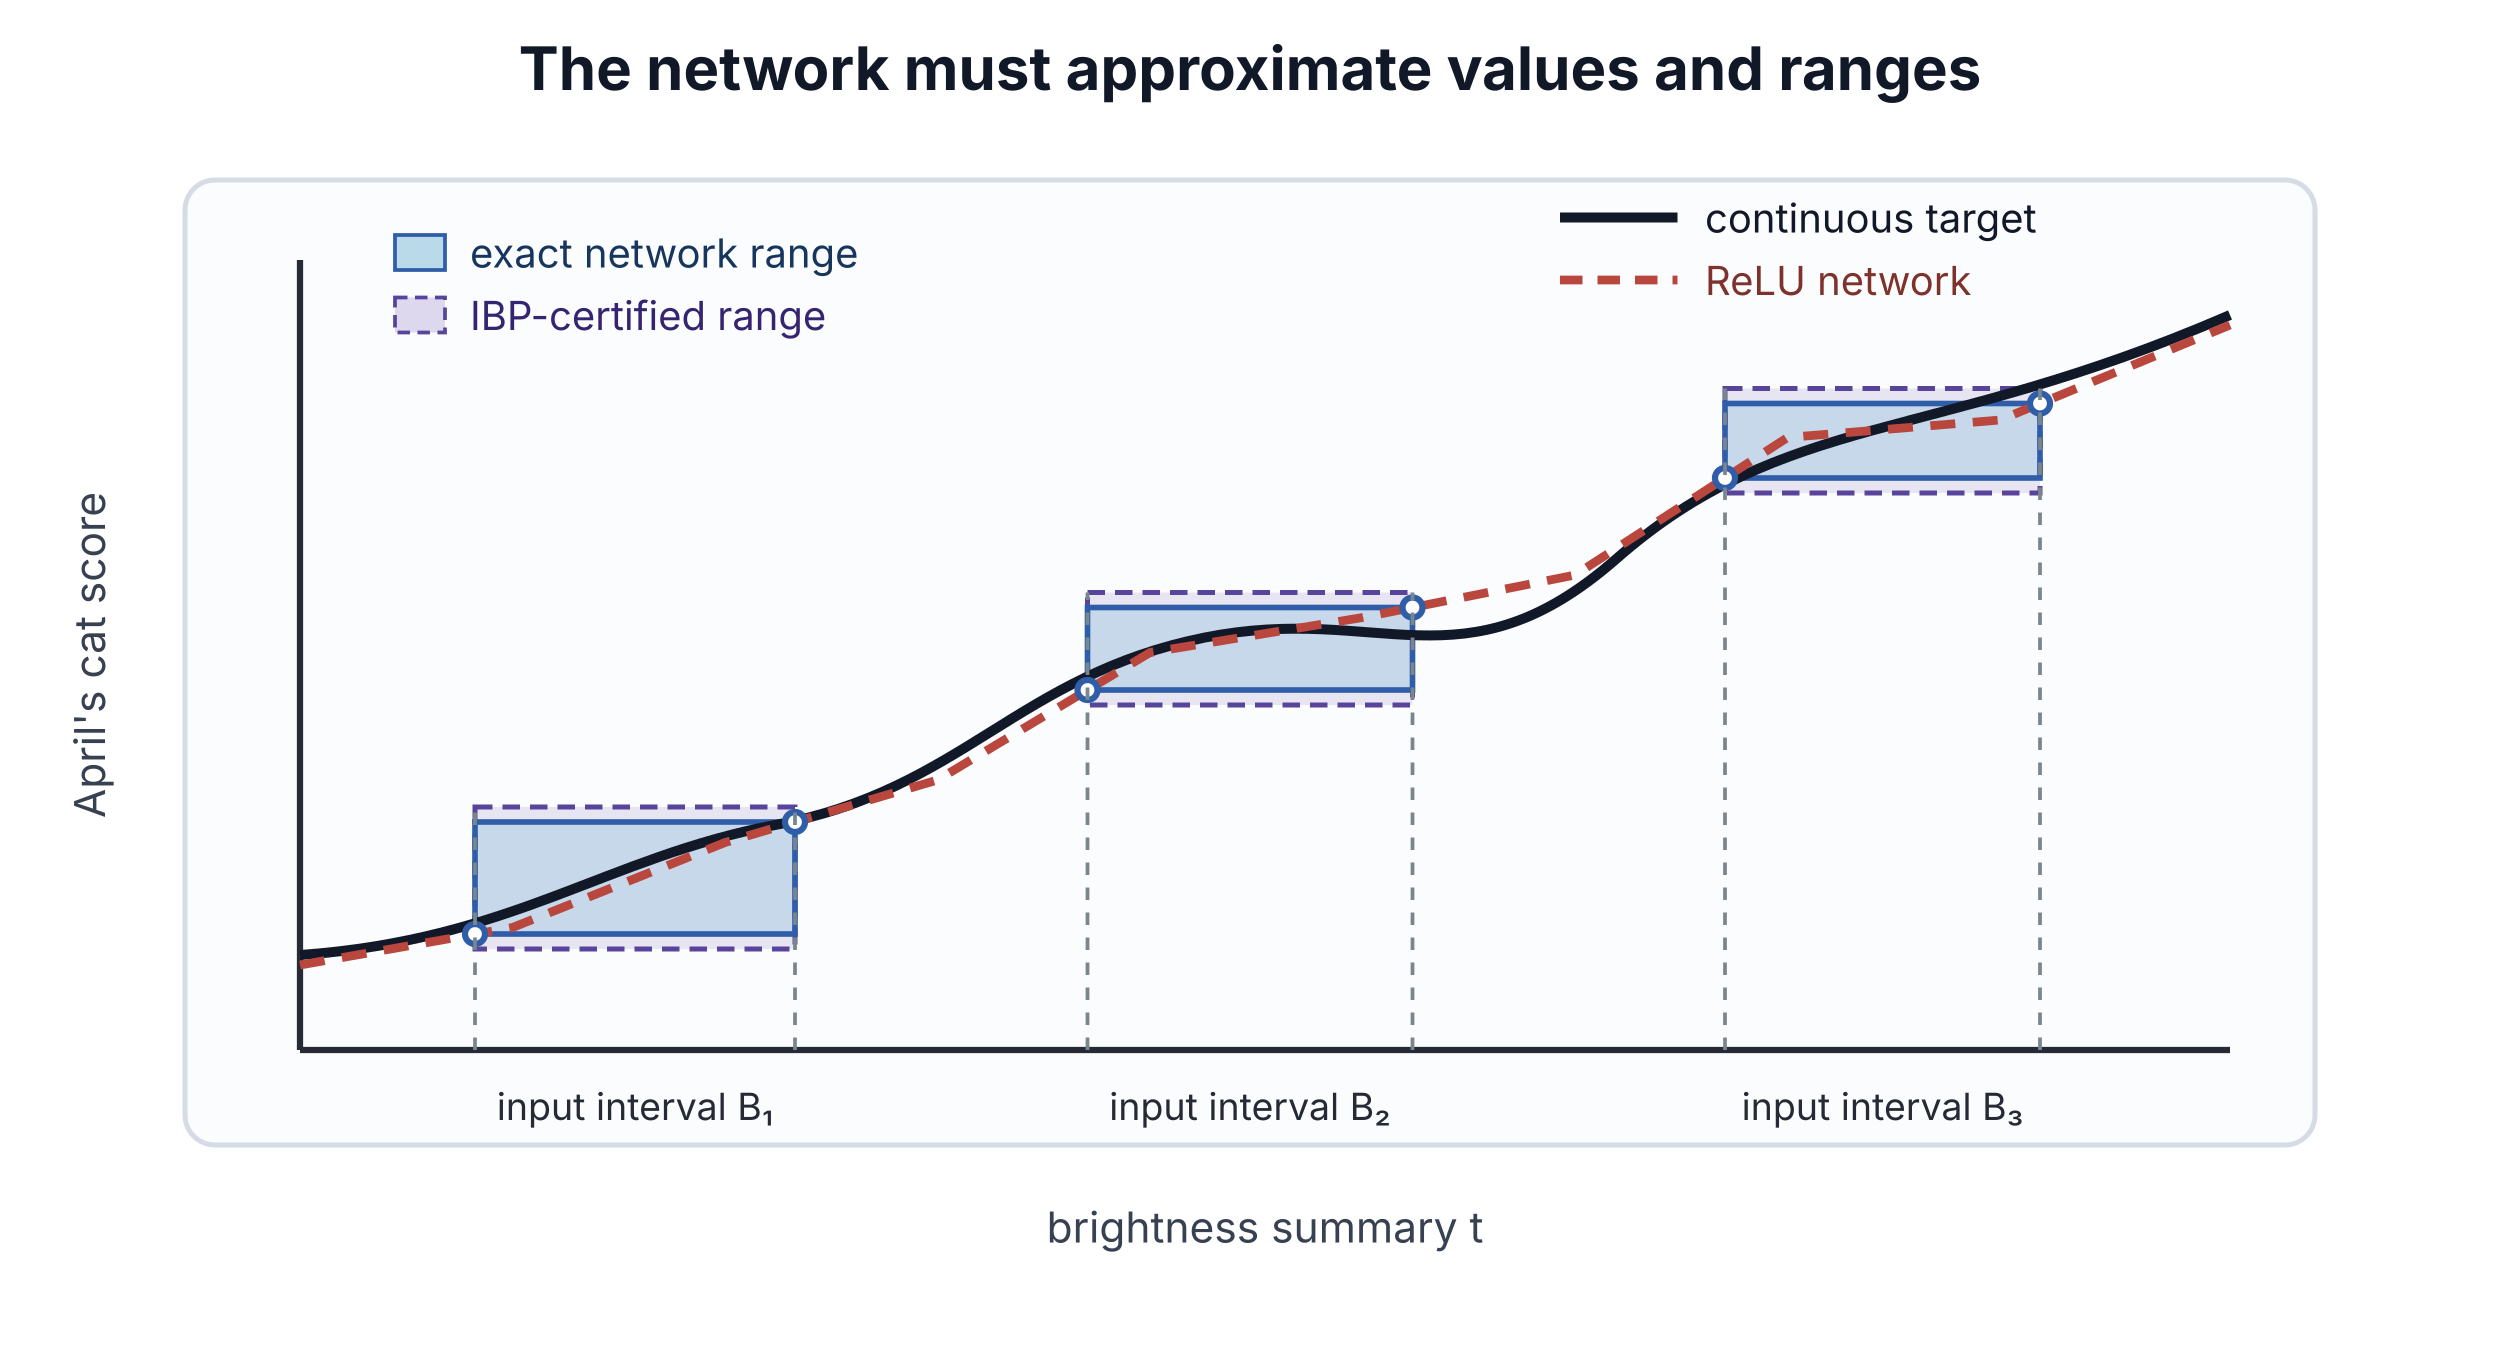
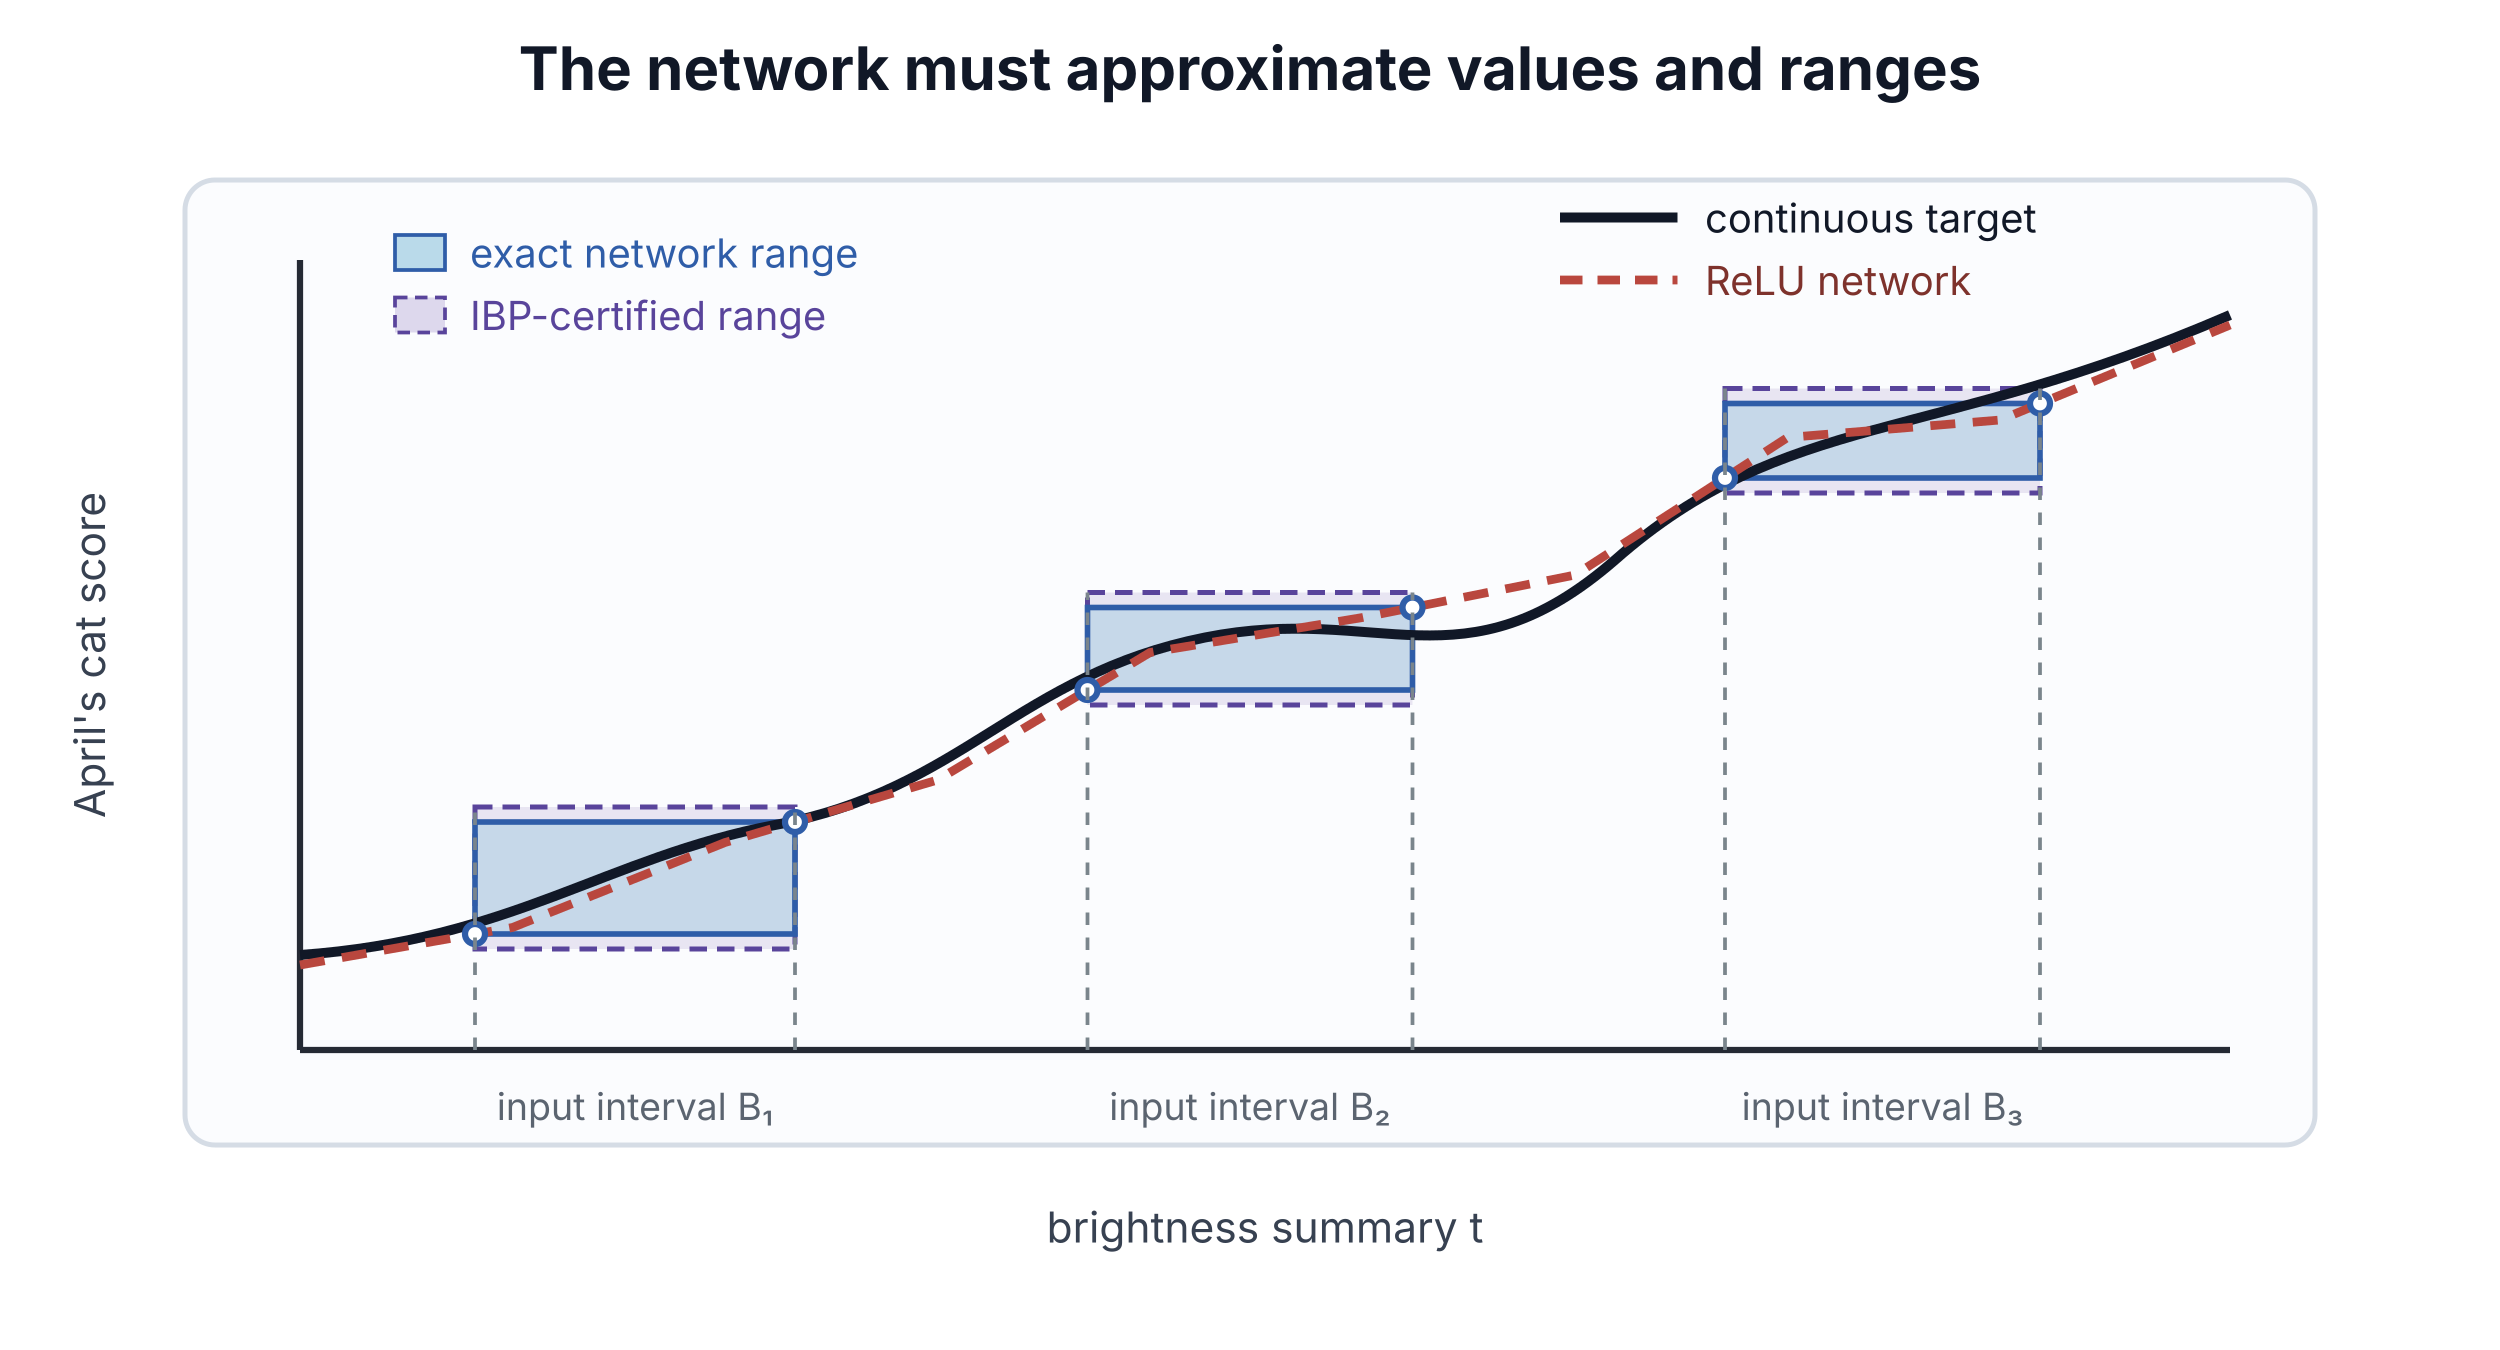
<svg xmlns="http://www.w3.org/2000/svg" viewBox="0 0 1000 540" role="img" aria-labelledby="title desc">
  <rect width="1000" height="540" fill="#fff" />
  <text x="500" y="36" text-anchor="middle" font-family="-apple-system,BlinkMacSystemFont,'Segoe UI',sans-serif" font-size="24" font-weight="650" fill="#111827">The network must approximate values and ranges</text>
  <g font-family="-apple-system,BlinkMacSystemFont,'Segoe UI',sans-serif">
    <rect x="74" y="72" width="852" height="386" rx="12" fill="#fbfcfe" stroke="#d5dce5" stroke-width="2" />
    <line x1="120" y1="420" x2="892" y2="420" stroke="#252a34" stroke-width="2.5" />
    <line x1="120" y1="420" x2="120" y2="104" stroke="#252a34" stroke-width="2.5" />
    <text x="506" y="497" text-anchor="middle" font-size="17" fill="#374151">brightness summary t</text>
    <text x="42" y="262" text-anchor="middle" transform="rotate(-90 42 262)" font-size="17" fill="#374151">April's cat score</text>
    <g id="range-bands">
      <g fill="#c5b9dd" fill-opacity="0.34" stroke="#59449b" stroke-width="2" stroke-dasharray="7 4">
        <rect x="190" y="322.8" width="128" height="56.8" />
        <rect x="435" y="237" width="130" height="45" />
        <rect x="690" y="155.4" width="126" height="41.8" />
      </g>
      <g fill="#8fc3dc" fill-opacity="0.38" stroke="#2f5da8" stroke-width="2.25">
        <rect x="190" y="328.8" width="128" height="44.8" />
        <rect x="435" y="243" width="130" height="33" />
        <rect x="690" y="161.4" width="126" height="29.8" />
      </g>
    </g>
    <path d="M120 382 C205 376 242 343 310 330 C385 316 407 270 482 255 C552 241 585 277 646 224 C714 164 772 178 892 126" fill="none" stroke="#111827" stroke-width="4" />
    <polyline points="120,386 205,371 290,337 375,312 460,261 545,247 630,230 715,175 800,168 892,130" fill="none" stroke="#b9473e" stroke-width="3.5" stroke-dasharray="10 7" />
    <g id="network-range-extrema" fill="#fff" stroke="#2f5da8" stroke-width="2.5">
      <circle cx="190" cy="373.6" r="4" />
      <circle cx="318" cy="328.8" r="4" />
      <circle cx="435" cy="276" r="4" />
      <circle cx="565" cy="243" r="4" />
      <circle cx="690" cy="191.2" r="4" />
      <circle cx="816" cy="161.4" r="4" />
    </g>
    <g font-size="16">
      <line x1="624" y1="87" x2="671" y2="87" stroke="#111827" stroke-width="4" />
      <text x="682" y="93" fill="#111827">continuous target</text>
      <line x1="624" y1="112" x2="671" y2="112" stroke="#b9473e" stroke-width="3.5" stroke-dasharray="9 6" />
      <text x="682" y="118" fill="#7e322c">ReLU network</text>
      <rect x="158" y="94" width="20" height="14" fill="#8fc3dc" fill-opacity="0.6" stroke="#2f5da8" stroke-width="1.5" />
-       <text x="188" y="107" fill="#17365d">exact network range</text>
+       <text x="188" y="107" fill="#2f5da8">exact network range</text>
      <rect x="158" y="119" width="20" height="14" fill="#c5b9dd" fill-opacity="0.55" stroke="#59449b" stroke-width="1.5" stroke-dasharray="5 3" />
-       <text x="188" y="132" fill="#35246f">IBP-certified range</text>
+       <text x="188" y="132" fill="#59449b">IBP-certified range</text>
    </g>
    <g stroke="#7a858c" stroke-width="1.5" stroke-dasharray="5 5">
      <line x1="190" y1="420" x2="190" y2="322.8" />
      <line x1="318" y1="420" x2="318" y2="322.8" />
      <line x1="435" y1="420" x2="435" y2="237" />
      <line x1="565" y1="420" x2="565" y2="237" />
      <line x1="690" y1="420" x2="690" y2="155.4" />
      <line x1="816" y1="420" x2="816" y2="155.4" />
    </g>
-     <text x="254" y="448" text-anchor="middle" font-size="15" fill="#252a34">input interval B₁</text>
-     <text x="500" y="448" text-anchor="middle" font-size="15" fill="#252a34">input interval B₂</text>
-     <text x="753" y="448" text-anchor="middle" font-size="15" fill="#252a34">input interval B₃</text>
+     <text x="254" y="448" text-anchor="middle" font-size="15" fill="#5b6470">input interval B₁</text>
+     <text x="500" y="448" text-anchor="middle" font-size="15" fill="#5b6470">input interval B₂</text>
+     <text x="753" y="448" text-anchor="middle" font-size="15" fill="#5b6470">input interval B₃</text>
  </g>
</svg>
